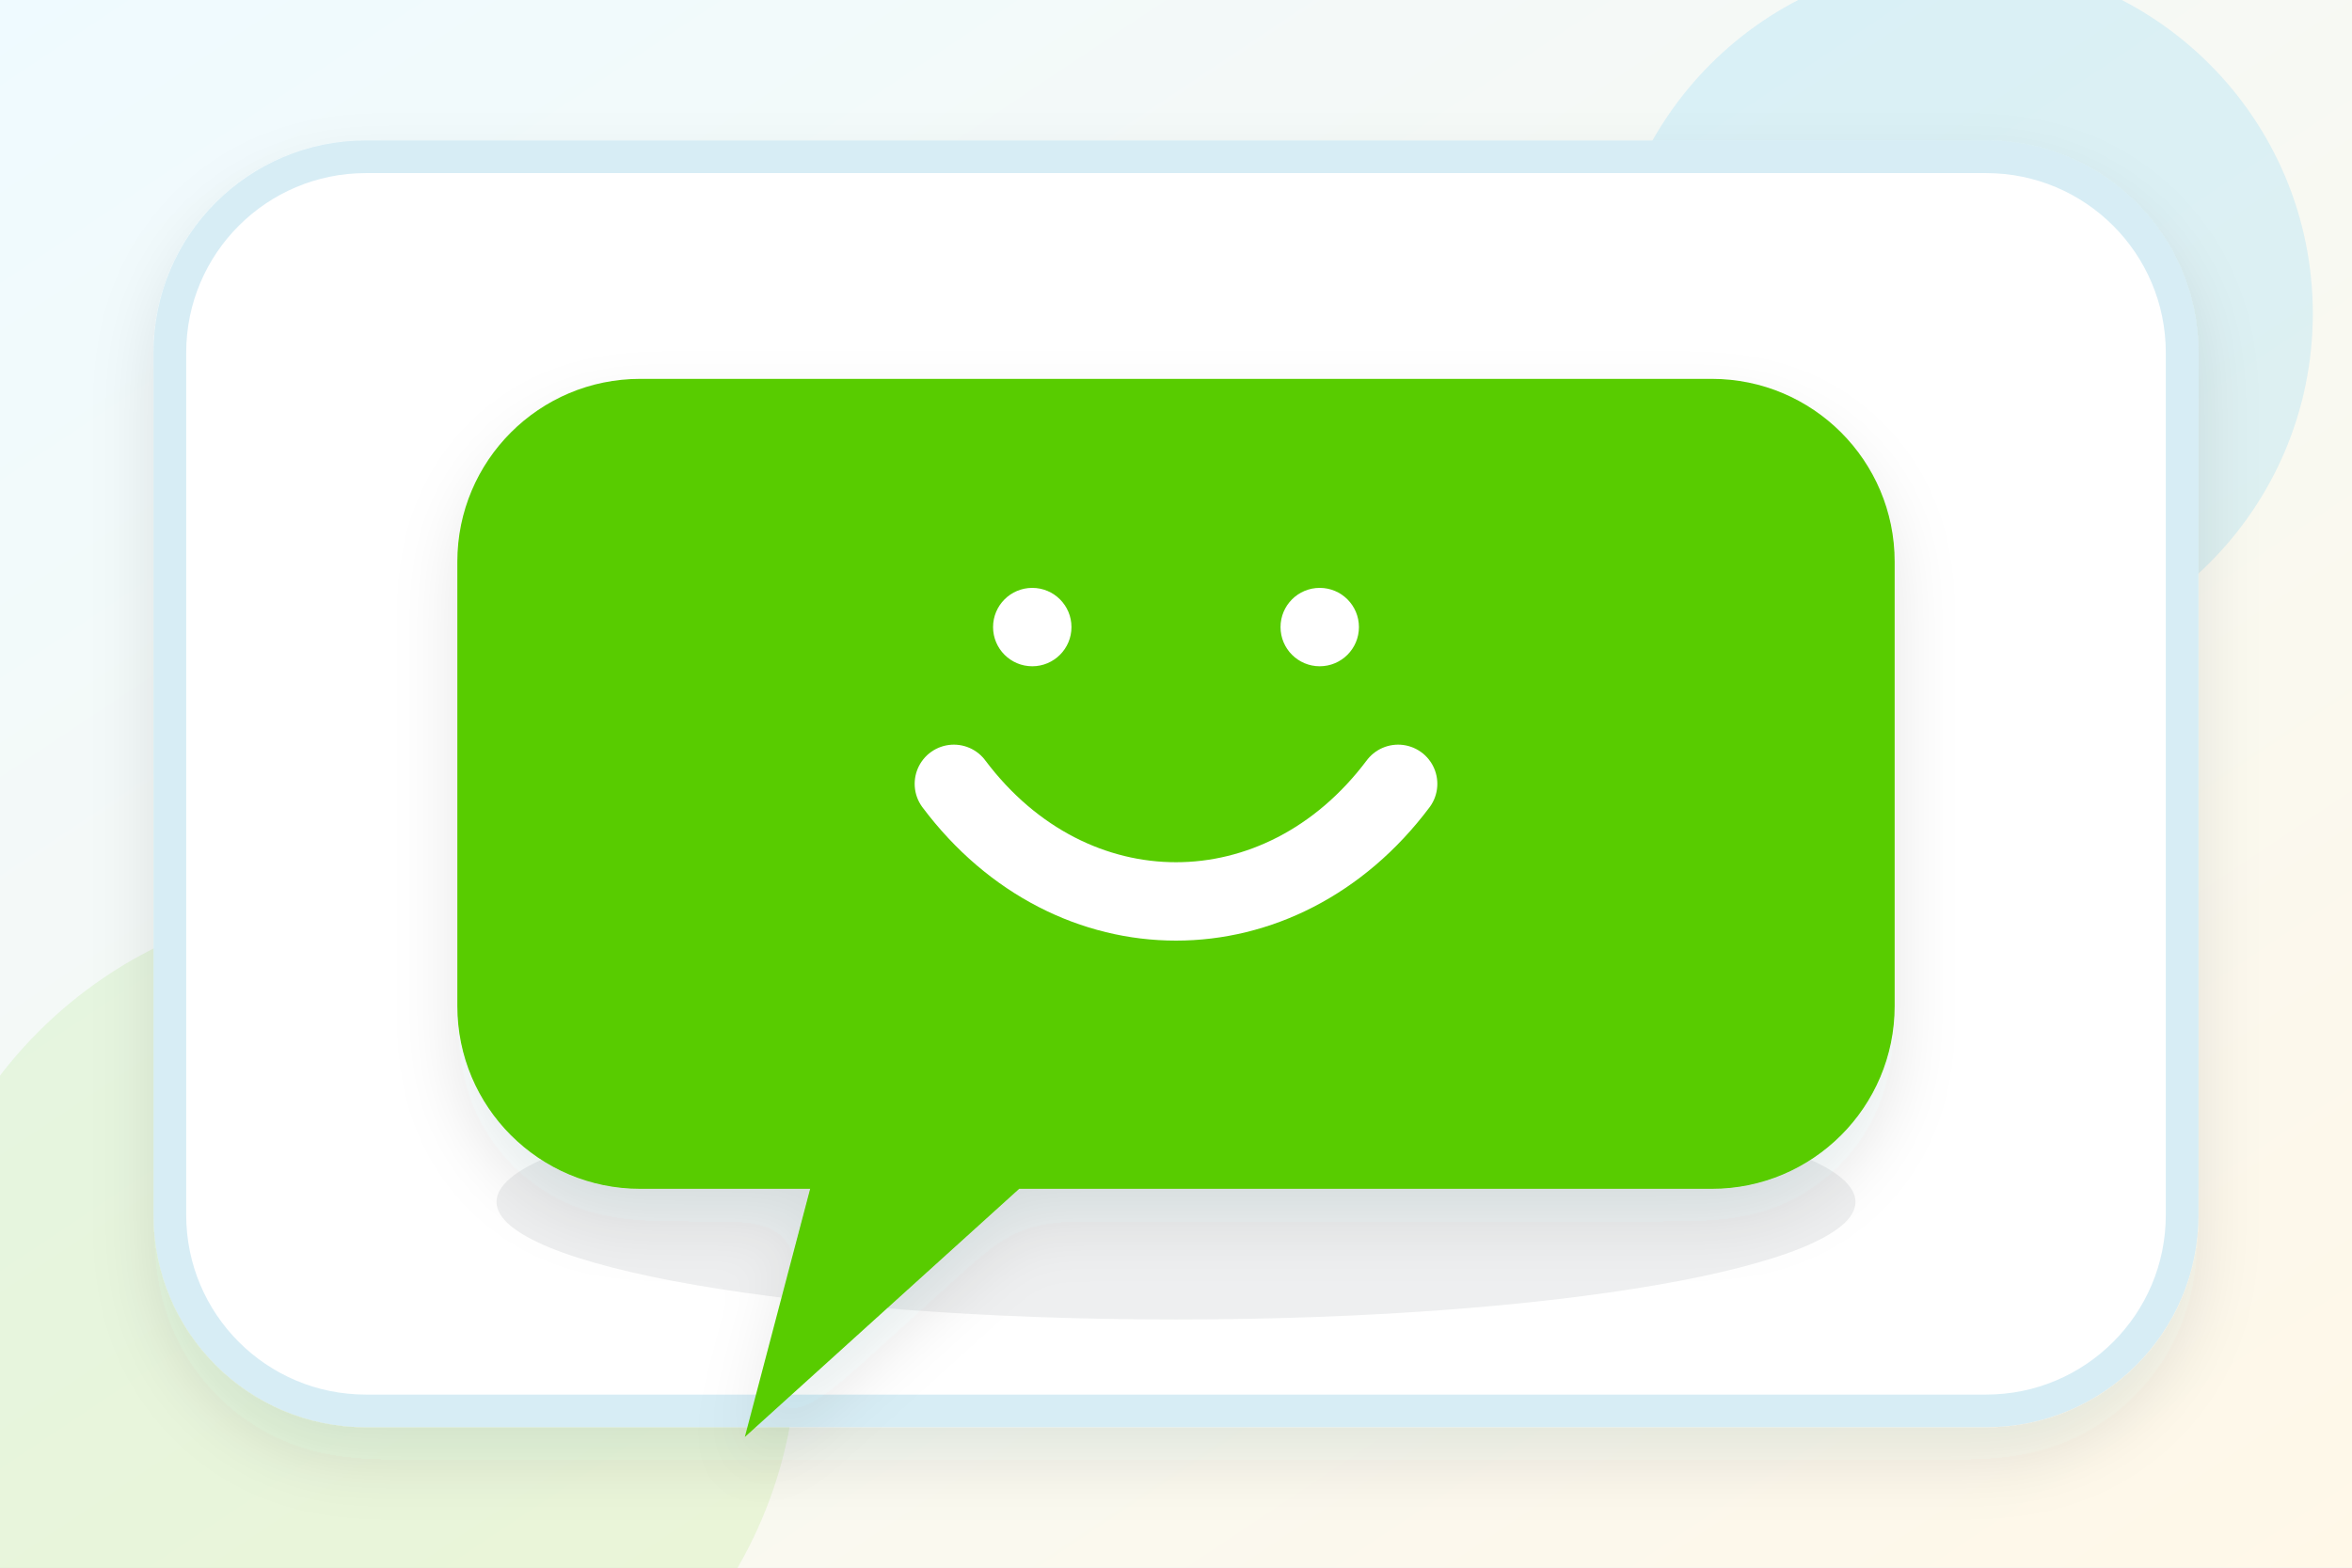
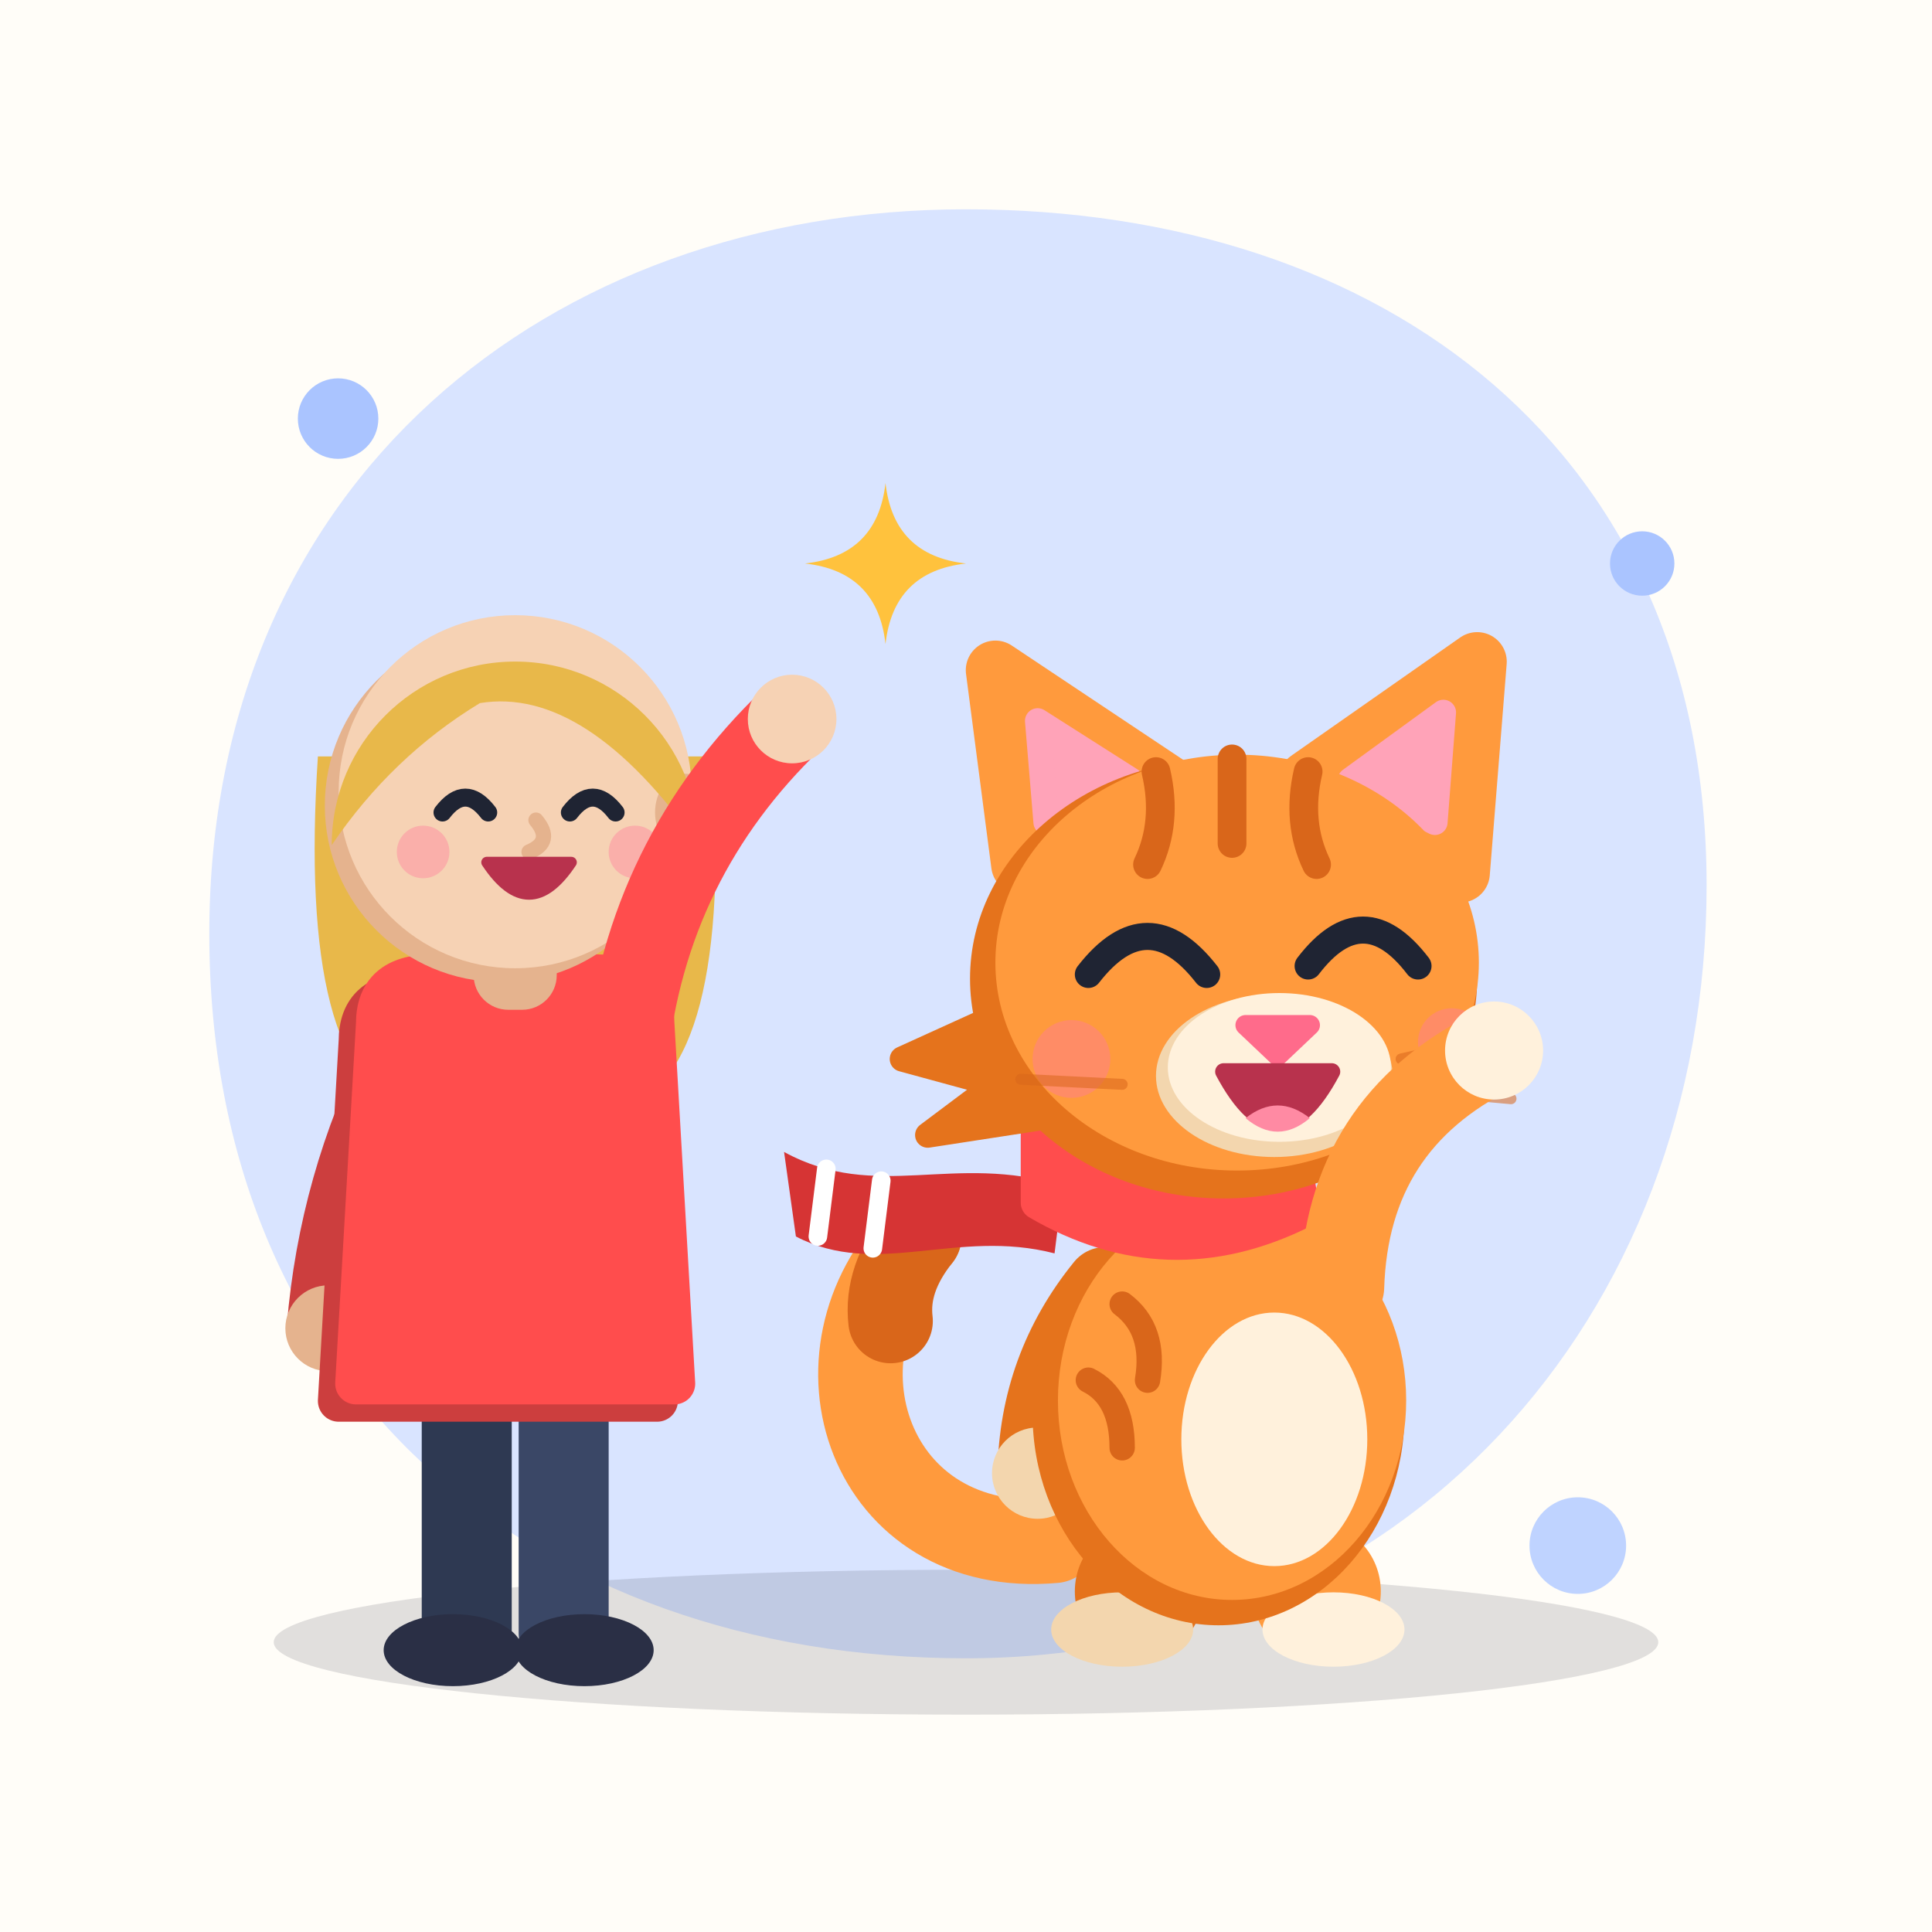
- <svg xmlns="http://www.w3.org/2000/svg" viewBox="0 0 360 240" role="img" aria-labelledby="title desc">
-   <defs>
-     <linearGradient id="w-bg" x1="0" y1="0" x2="1" y2="1">
-       <stop offset="0" stop-color="#effaff" />
-       <stop offset="1" stop-color="#fff8e8" />
-     </linearGradient>
-     <linearGradient id="w-blue" x1="0" y1="0" x2="1" y2="1">
-       <stop offset="0" stop-color="#6bd3ff" />
-       <stop offset="1" stop-color="#1cb0f6" />
-     </linearGradient>
-     <linearGradient id="w-green" x1="0" y1="0" x2="1" y2="1">
-       <stop offset="0" stop-color="#a7ea4e" />
-       <stop offset="1" stop-color="#58cc02" />
-     </linearGradient>
-     <linearGradient id="w-gold" x1="0" y1="0" x2="1" y2="1">
-       <stop offset="0" stop-color="#ffe37a" />
-       <stop offset="1" stop-color="#ffc800" />
-     </linearGradient>
-     <filter id="w-shadow" x="-20%" y="-20%" width="140%" height="150%">
-       <feDropShadow dx="0" dy="10" stdDeviation="10" flood-color="#24313a" flood-opacity="0.16" />
-     </filter>
-     <filter id="w-soft" x="-20%" y="-20%" width="140%" height="140%">
-       <feDropShadow dx="0" dy="5" stdDeviation="5" flood-color="#24313a" flood-opacity="0.10" />
-     </filter>
-   </defs>
-   <rect width="360" height="240" fill="url(#w-bg)" />
-   <circle cx="300" cy="48" r="54" fill="#1cb0f6" opacity="0.13" />
-   <circle cx="54" cy="206" r="68" fill="#58cc02" opacity="0.10" />
-   <rect x="26" y="24" width="308" height="192" rx="30" fill="#fff" stroke="#d7edf5" stroke-width="5" filter="url(#w-soft)" />
-   <ellipse cx="180" cy="184" rx="104" ry="18" fill="#24313a" opacity="0.08" />
-   <g transform="translate(180 116)" filter="url(#w-soft)">
-     <path d="M-82-58h164a28 28 0 0 1 28 28v68a28 28 0 0 1-28 28H-24l-42 38 10-38h-26a28 28 0 0 1-28-28v-68a28 28 0 0 1 28-28z" fill="#58cc02" />
-     <path d="M-34 4c18 24 50 24 68 0" stroke="#fff" stroke-width="12" stroke-linecap="round" fill="none" />
-     <circle cx="-22" cy="-20" r="6" fill="#fff" />
-     <circle cx="22" cy="-20" r="6" fill="#fff" />
+ <svg xmlns="http://www.w3.org/2000/svg" viewBox="0 0 240 240" width="240" height="240">
+   <rect x="0" y="0" width="240" height="240" rx="0" fill="#fffdf8" />
+   <path d="M120 26c52 0 92 30 92 84s-38 96-92 96-94-34-94-90 42-90 94-90Z" fill="#d9e4ff" />
+   <circle cx="42" cy="52" r="5" fill="#aac4ff" />
+   <circle cx="204" cy="70" r="4" fill="#aac4ff" />
+   <circle cx="196" cy="192" r="6" fill="#bfd3ff" />
+   <ellipse cx="120" cy="204" rx="86" ry="9" fill="#1f243322" />
+   <g transform="translate(152 204) scale(1.05 1.05)">
+     <g transform="translate(-140 -124)">
+       <path d="M120 112C98 114 90 90 104 76" fill="none" stroke="#ff9a3d" stroke-width="10" stroke-linecap="round" stroke-linejoin="round" />
+       <path d="M104 76q-4 5-3.4 10" fill="none" stroke="#d9661a" stroke-width="10" stroke-linecap="round" stroke-linejoin="round" />
+       <path d="M126 82Q118.2 91.6 118 104" fill="none" stroke="#e5731c" stroke-width="9.5" stroke-linecap="round" stroke-linejoin="round" />
+       <circle cx="118" cy="104" r="5.4" fill="#f3d6ae" />
+       <ellipse cx="130" cy="118" rx="7.6" ry="8" fill="#e5731c" />
+       <ellipse cx="151" cy="118" rx="7.6" ry="8" fill="#ff9a3d" />
+       <ellipse cx="128" cy="122.5" rx="8.4" ry="4.4" fill="#f3d6ae" />
+       <ellipse cx="153" cy="122.5" rx="8.4" ry="4.4" fill="#fff1dc" />
+       <g transform="">
+         <ellipse cx="139.4" cy="97" rx="22" ry="25" fill="#e5731c" />
+         <ellipse cx="141" cy="95.4" rx="20.6" ry="23.6" fill="#ff9a3d" />
+         <ellipse cx="146" cy="100" rx="11" ry="15" fill="#fff1dc" />
+         <path d="M128 84q4 3 3 9M124 93q4 2 4 8" fill="none" stroke="#d9661a" stroke-width="3" stroke-linecap="round" stroke-linejoin="round" />
+       </g>
+       <g class="cat-scarf" transform="translate(0 0)">
+         <path class="cat-scarf-tail" d="M121 70C108 66 99 72 88 66l1.4 10c9.6 5 19-1 30.6 2Z" fill="#d63434" style="transform-origin:121px 72px" />
+         <path d="M118 64q15 8 30 1l1.4 8q-16 8-31.4-1Z" fill="#ff4d4d" stroke="#ff4d4d" stroke-width="4" stroke-linejoin="round" />
+         <path d="M93 68l-1 8M99.5 69.4l-1 8" stroke="#fff" stroke-width="2.2" stroke-linecap="round" />
+       </g>
+       <path d="M116 32L113 9L134 23Z" fill="#ff9a3d" stroke="#ff9a3d" stroke-width="7" stroke-linejoin="round" />
+       <path d="M119 27L118 15L129 22Z" fill="#ffa3b8" stroke="#ffa3b8" stroke-width="3" stroke-linejoin="round" />
+       <g class="cat-ear-right" style="transform-origin:156px 26px">
+         <path d="M150 22L170 8L168 33Z" fill="#ff9a3d" stroke="#ff9a3d" stroke-width="7" stroke-linejoin="round" />
+         <path d="M155 22L166 14L165 27Z" fill="#ffa3b8" stroke="#ffa3b8" stroke-width="3" stroke-linejoin="round" />
+       </g>
+       <path d="M113 50L102 55L113 58L105 64L118 62Z" fill="#e5731c" stroke="#e5731c" stroke-width="3" stroke-linejoin="round" />
+       <ellipse cx="140" cy="45.5" rx="30" ry="26" fill="#e5731c" />
+       <ellipse cx="141.6" cy="43.6" rx="28.6" ry="24.6" fill="#ff9a3d" />
+       <path d="M132 21q1.4 6-1 11M141 19.5v10M150 21q-1.4 6 1 11" stroke="#d9661a" stroke-width="3.4" stroke-linecap="round" fill="none" />
+       <ellipse cx="146" cy="57" rx="14" ry="9.6" fill="#f3d6ae" />
+       <ellipse cx="146.6" cy="56" rx="13.2" ry="8.8" fill="#fff1dc" />
+       <circle cx="122" cy="55" r="4.6" fill="#ff7a9a" opacity=".45" />
+       <circle cx="167" cy="53" r="4" fill="#ff7a9a" opacity=".45" />
+       <path d="M124 45q7-9 14 0M150 44q6.5-8.5 13 0" fill="none" stroke="#1f2433" stroke-width="3.2" stroke-linecap="round" />
+       <path d="M142.6 51h7.6l-3.8 3.6Z" fill="#ff6b8b" stroke="#ff6b8b" stroke-width="2.4" stroke-linejoin="round" />
+       <g>
+         <path d="M140 56.5q6.4 12 12.8 0Z" fill="#b8324d" stroke="#b8324d" stroke-width="2" stroke-linejoin="round" />
+         <path d="M142.6 62q3.8-3 7.6 0q-3.8 3.2-7.6 0Z" fill="#ff8aa3" />
+       </g>
+       <path d="M161 55l13-3M161 58.5l13 1.2M128 58l-12-.6" stroke="#d9661a" stroke-width="1.3" stroke-linecap="round" opacity=".55" />
+       <path d="M154 82Q154.6 62.6 172 54" fill="none" stroke="#ff9a3d" stroke-width="10" stroke-linecap="round" stroke-linejoin="round" />
+       <circle cx="172" cy="54" r="5.8" fill="#fff1dc" />
+     </g>
+   </g>
+   <g transform="translate(64 208) scale(0.86 0.86)">
+     <path d="M-28.5 -132.6Q-31.5 -86.7 -15.3 -81.6H15.3Q31.5 -86.7 28.5 -132.6Z" fill="#e8b84a" />
+     <path d="M-16 -89Q-25.3 -70.6 -27 -50" fill="none" stroke="#cc3e3e" stroke-width="12" stroke-linecap="round" stroke-linejoin="round" />
+     <circle cx="-27" cy="-50" r="6.2" fill="#e5b38e" />
+     <path d="M-7 -46V-6" fill="none" stroke="#2e3952" stroke-width="13" stroke-linecap="round" stroke-linejoin="round" />
+     <path d="M7 -46V-6" fill="none" stroke="#3a4766" stroke-width="13" stroke-linecap="round" stroke-linejoin="round" />
+     <ellipse cx="-9" cy="-3.5" rx="10" ry="5.2" fill="#2a2f45" />
+     <ellipse cx="10" cy="-3.5" rx="10" ry="5.2" fill="#2a2f45" />
+     <path d="M-20 -94Q-20 -101 -12 -101H12Q20 -101 20 -94L23 -42H-23Z" fill="#cc3e3e" stroke="#cc3e3e" stroke-width="6" stroke-linejoin="round" transform="translate(-2.5 2.5)" />
+     <path d="M-20 -94Q-20 -101 -12 -101H12Q20 -101 20 -94L23 -42H-23Z" fill="#ff4d4d" stroke="#ff4d4d" stroke-width="6" stroke-linejoin="round" />
+     <rect x="-6" y="-108" width="12" height="12" rx="5" fill="#e5b38e" />
+     <circle cx="-2" cy="-125.5" r="25.5" fill="#e5b38e" />
+     <circle cx="0" cy="-127.5" r="25.5" fill="#f6d2b4" />
+     <ellipse cx="24.5" cy="-124.5" rx="4.3" ry="5.6" fill="#e5b38e" />
+     <path d="M-26.5 -119.8A26.5 26.5 0 0 1 26.5 -119.8Q10.2 -142.8 -5.1 -140.3Q-17.8 -132.6 -26.5 -119.8Z" fill="#e8b84a" />
+     <circle cx="-13.3" cy="-118.8" r="3.8" fill="#ff7a9a" opacity=".4" />
+     <circle cx="17.3" cy="-118.8" r="3.8" fill="#ff7a9a" opacity=".4" />
+     <path d="M-10.5 -124.5q3.3 -4.3 6.6 0M7.9 -124.5q3.3 -4.3 6.6 0" fill="none" stroke="#1f2433" stroke-width="2.6" stroke-linecap="round" stroke-linejoin="round" />
+     <path d="M3 -123.4q2.6 3.1 -1 4.6" fill="none" stroke="#e5b38e" stroke-width="2.2" stroke-linecap="round" stroke-linejoin="round" />
+     <path d="M-4.1 -117.3q6.1 9.2 12.2 0Z" fill="#b8324d" stroke="#b8324d" stroke-width="1.6" stroke-linejoin="round" />
+     <path d="M16 -89Q19 -117.9 40 -138" fill="none" stroke="#ff4d4d" stroke-width="12" stroke-linecap="round" stroke-linejoin="round" />
+     <circle cx="40" cy="-138" r="6.4" fill="#f6d2b4" />
+   </g>
+   <g transform="translate(110 70)">
+     <path d="M0-10Q1-1 10 0Q1 1 0 10Q-1 1-10 0Q-1-1 0-10Z" fill="#ffc23d" />
  </g>
</svg>
